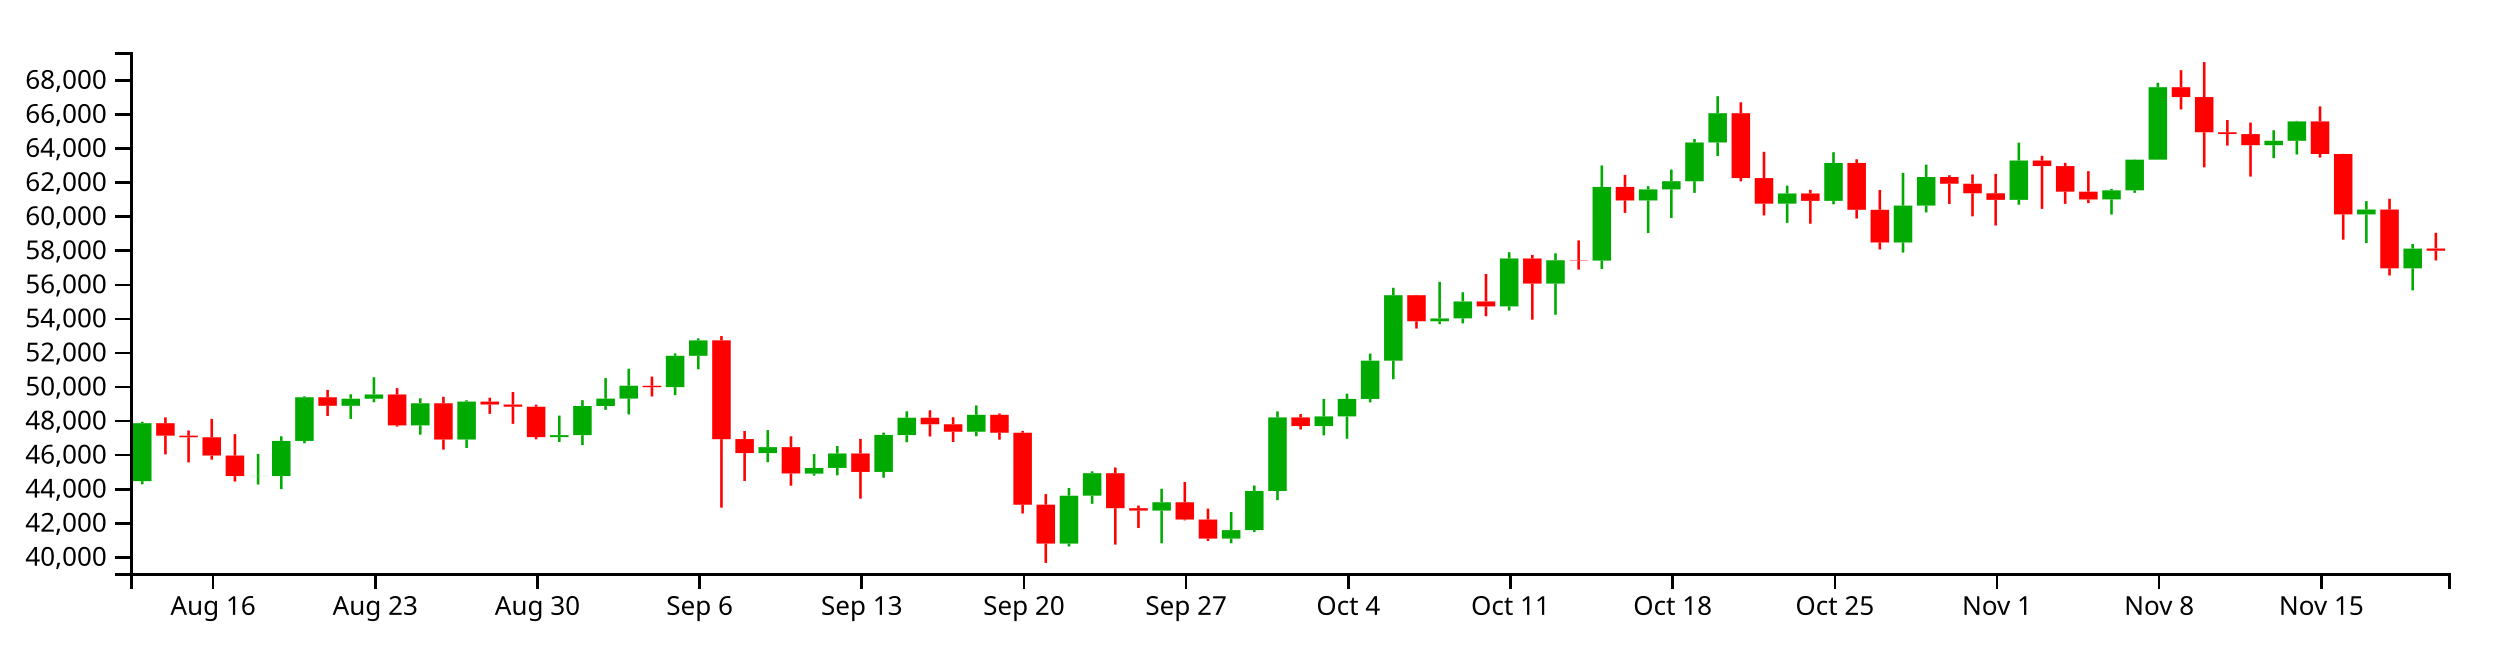
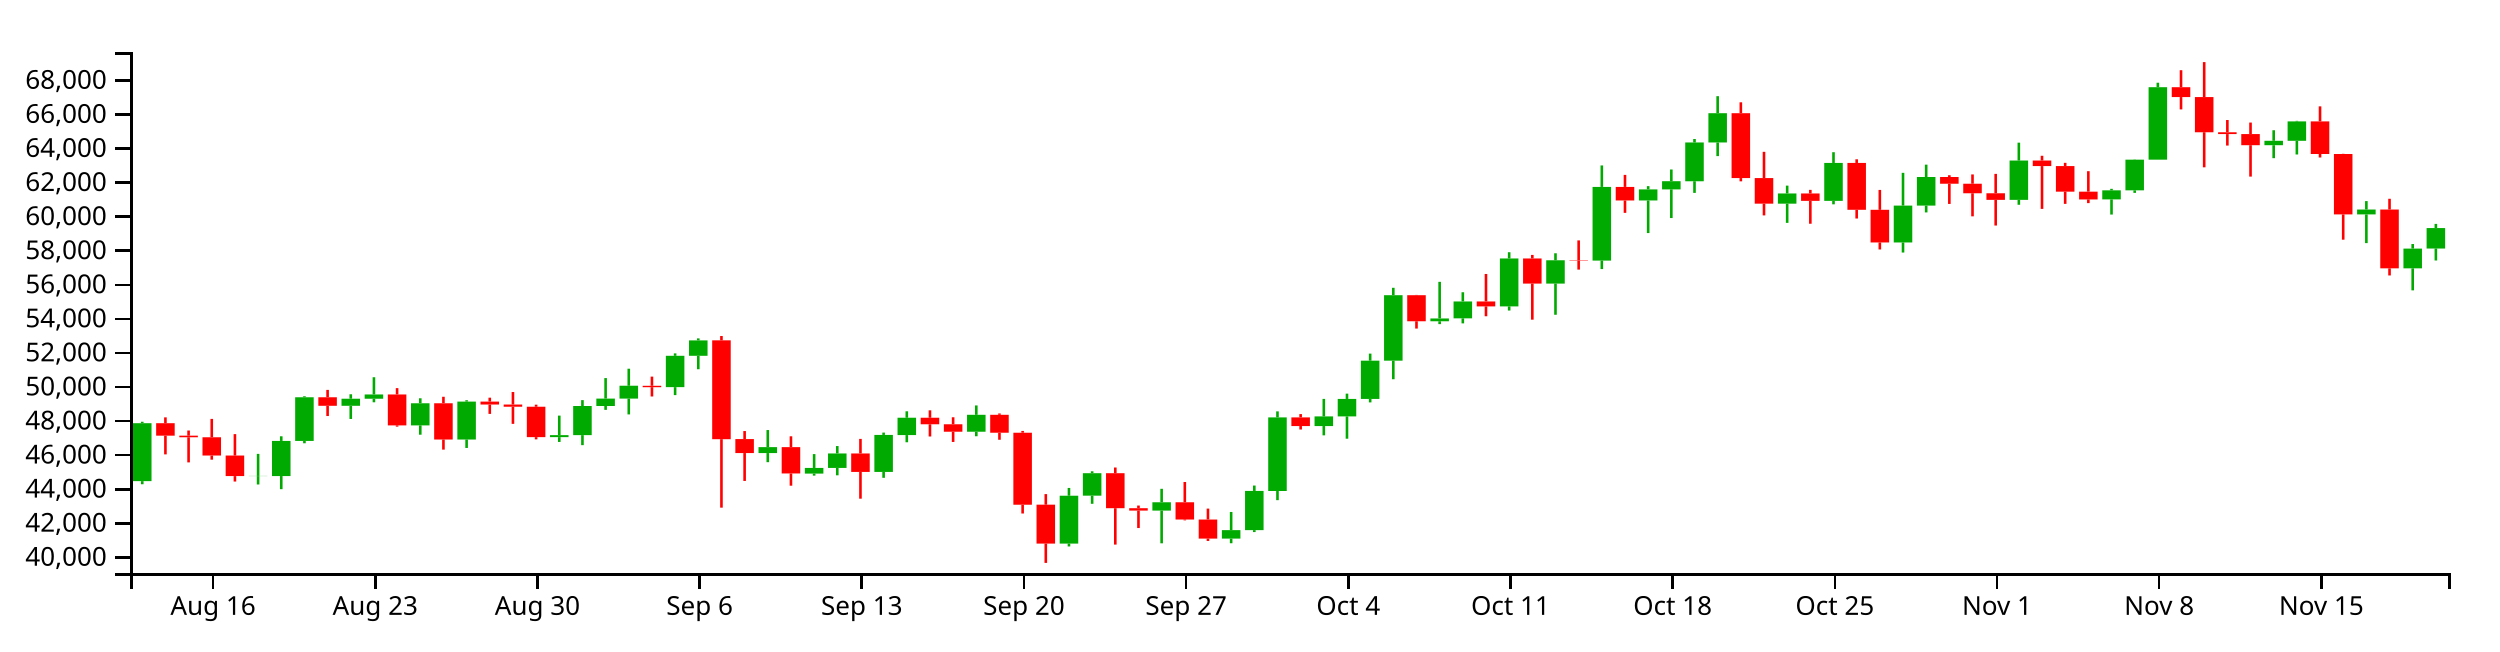
<svg xmlns="http://www.w3.org/2000/svg" version="1.1" width="960" height="250">
  <g transform="translate(50,20)">
    <style>.axis path,.axis line{fill:none;stroke:#000;shape-rendering:crispEdges;}path.candle{stroke:#000000;}path.candle.body{stroke-width:0;}path.candle.up{fill:#00AA00;stroke:#00AA00;}path.candle.down{fill:#FF0000;stroke:#FF0000;}</style>
    <g class="candlestick">
      <g class="data">
-         <path class="candle body up" d="M 1.068 164.756 l 7.117 0 L 8.185 142.517 l -7.117 0 L 1.068 164.756 M 45.55 162.821 l 7.117 0 L 52.667 162.76 l -7.117 0 L 45.55 162.821 M 54.446 162.798 l 7.117 0 L 61.563 149.316 l -7.117 0 L 54.446 162.798 M 63.343 149.316 l 7.117 0 L 70.46 132.558 l -7.117 0 L 63.343 149.316 M 81.136 135.833 l 7.117 0 L 88.253 133.103 l -7.117 0 L 81.136 135.833 M 90.032 133.103 l 7.117 0 L 97.149 131.47 l -7.117 0 L 90.032 133.103 M 107.825 143.341 l 7.117 0 L 114.942 134.842 l -7.117 0 L 107.825 143.341 M 125.618 148.771 l 7.117 0 L 132.735 134.21 l -7.117 0 L 125.618 148.771 M 161.204 147.862 l 7.117 0 L 168.321 147.09 l -7.117 0 L 161.204 147.862 M 170.1 147.09 l 7.117 0 L 177.217 135.907 l -7.117 0 L 170.1 147.09 M 178.996 135.907 l 7.117 0 L 186.114 133.054 l -7.117 0 L 178.996 135.907 M 187.893 133.054 l 7.117 0 L 195.01 128.132 l -7.117 0 L 187.893 133.054 M 205.686 128.666 l 7.117 0 L 212.803 116.635 l -7.117 0 L 205.686 128.666 M 214.582 116.635 l 7.117 0 L 221.699 110.702 l -7.117 0 L 214.582 116.635 M 241.271 153.975 l 7.117 0 L 248.389 151.706 l -7.117 0 L 241.271 153.975 M 259.064 161.864 l 7.117 0 L 266.182 159.696 l -7.117 0 L 259.064 161.864 M 267.961 159.696 l 7.117 0 L 275.078 154.126 l -7.117 0 L 267.961 159.696 M 285.754 161.22 l 7.117 0 L 292.871 147.02 l -7.117 0 L 285.754 161.22 M 294.65 147.074 l 7.117 0 L 301.767 140.415 l -7.117 0 L 294.65 147.074 M 321.339 145.788 l 7.117 0 L 328.457 139.294 l -7.117 0 L 321.339 145.788 M 356.925 188.736 l 7.117 0 L 364.042 170.358 l -7.117 0 L 356.925 188.736 M 365.822 170.34 l 7.117 0 L 372.939 161.713 l -7.117 0 L 365.822 170.34 M 392.511 176.069 l 7.117 0 L 399.628 172.862 l -7.117 0 L 392.511 176.069 M 419.2 186.833 l 7.117 0 L 426.317 183.567 l -7.117 0 L 419.2 186.833 M 428.097 183.567 l 7.117 0 L 435.214 168.524 l -7.117 0 L 428.097 183.567 M 436.993 168.55 l 7.117 0 L 444.11 140.283 l -7.117 0 L 436.993 168.55 M 454.786 143.597 l 7.117 0 L 461.903 139.901 l -7.117 0 L 454.786 143.597 M 463.683 139.901 l 7.117 0 L 470.8 133.196 l -7.117 0 L 463.683 139.901 M 472.579 133.196 l 7.117 0 L 479.696 118.498 l -7.117 0 L 472.579 133.196 M 481.475 118.498 l 7.117 0 L 488.593 93.361 l -7.117 0 L 481.475 118.498 M 499.268 103.367 l 7.117 0 L 506.385 102.28 l -7.117 0 L 499.268 103.367 M 508.165 102.252 l 7.117 0 L 515.282 95.75 l -7.117 0 L 508.165 102.252 M 525.958 97.652 l 7.117 0 L 533.075 79.256 l -7.117 0 L 525.958 97.652 M 543.75 88.9 l 7.117 0 L 550.868 79.939 l -7.117 0 L 543.75 88.9 M 561.543 80.063 l 7.117 0 L 568.661 51.776 l -7.117 0 L 561.543 80.063 M 579.336 56.989 l 7.117 0 L 586.453 52.719 l -7.117 0 L 579.336 56.989 M 588.233 52.719 l 7.117 0 L 595.35 49.569 l -7.117 0 L 588.233 52.719 M 597.129 49.597 l 7.117 0 L 604.246 34.716 l -7.117 0 L 597.129 49.597 M 606.026 34.716 l 7.117 0 L 613.143 23.46 l -7.117 0 L 606.026 34.716 M 632.715 58.214 l 7.117 0 L 639.832 54.299 l -7.117 0 L 632.715 58.214 M 650.508 57.141 l 7.117 0 L 657.625 42.577 l -7.117 0 L 650.508 57.141 M 677.197 73.094 l 7.117 0 L 684.314 58.949 l -7.117 0 L 677.197 73.094 M 686.094 58.949 l 7.117 0 L 693.211 47.974 l -7.117 0 L 686.094 58.949 M 721.679 56.756 l 7.117 0 L 728.796 41.654 l -7.117 0 L 721.679 56.756 M 757.265 56.566 l 7.117 0 L 764.382 53.096 l -7.117 0 L 757.265 56.566 M 766.162 53.096 l 7.117 0 L 773.279 41.303 l -7.117 0 L 766.162 53.096 M 775.058 41.303 l 7.117 0 L 782.175 13.489 l -7.117 0 L 775.058 41.303 M 819.54 35.752 l 7.117 0 L 826.657 34.066 l -7.117 0 L 819.54 35.752 M 828.437 34.066 l 7.117 0 L 835.554 26.615 l -7.117 0 L 828.437 34.066 M 855.126 62.331 l 7.117 0 L 862.243 60.46 l -7.117 0 L 855.126 62.331 M 872.919 83.048 l 7.117 0 L 880.036 75.456 l -7.117 0 L 872.919 83.048" />
-         <path class="candle body down" d="M 9.964 142.517 l 7.117 0 L 17.081 147.302 l -7.117 0 L 9.964 142.517 M 18.86 147.302 l 7.117 0 L 25.978 147.921 l -7.117 0 L 18.86 147.302 M 27.757 147.921 l 7.117 0 L 34.874 154.937 l -7.117 0 L 27.757 147.921 M 36.653 154.937 l 7.117 0 L 43.77 162.821 l -7.117 0 L 36.653 154.937 M 72.239 132.558 l 7.117 0 L 79.356 135.833 l -7.117 0 L 72.239 132.558 M 98.928 131.47 l 7.117 0 L 106.046 143.341 l -7.117 0 L 98.928 131.47 M 116.721 134.842 l 7.117 0 L 123.838 148.771 l -7.117 0 L 116.721 134.842 M 134.514 134.21 l 7.117 0 L 141.631 135.352 l -7.117 0 L 134.514 134.21 M 143.411 135.352 l 7.117 0 L 150.528 136.186 l -7.117 0 L 143.411 135.352 M 152.307 136.186 l 7.117 0 L 159.424 147.862 l -7.117 0 L 152.307 136.186 M 196.789 128.14 l 7.117 0 L 203.906 128.678 l -7.117 0 L 196.789 128.14 M 223.479 110.687 l 7.117 0 L 230.596 148.641 l -7.117 0 L 223.479 110.687 M 232.375 148.61 l 7.117 0 L 239.492 153.975 l -7.117 0 L 232.375 148.61 M 250.168 151.706 l 7.117 0 L 257.285 161.807 l -7.117 0 L 250.168 151.706 M 276.857 154.126 l 7.117 0 L 283.974 161.22 l -7.117 0 L 276.857 154.126 M 303.547 140.415 l 7.117 0 L 310.664 142.924 l -7.117 0 L 303.547 140.415 M 312.443 142.924 l 7.117 0 L 319.56 145.788 l -7.117 0 L 312.443 142.924 M 330.236 139.294 l 7.117 0 L 337.353 146.169 l -7.117 0 L 330.236 139.294 M 339.132 146.169 l 7.117 0 L 346.25 173.812 l -7.117 0 L 339.132 146.169 M 348.029 173.805 l 7.117 0 L 355.146 188.734 l -7.117 0 L 348.029 173.805 M 374.718 161.713 l 7.117 0 L 381.835 175.153 l -7.117 0 L 374.718 161.713 M 383.615 175.153 l 7.117 0 L 390.732 176.069 l -7.117 0 L 383.615 175.153 M 401.407 172.862 l 7.117 0 L 408.525 179.491 l -7.117 0 L 401.407 172.862 M 410.304 179.491 l 7.117 0 L 417.421 186.823 l -7.117 0 L 410.304 179.491 M 445.89 140.283 l 7.117 0 L 453.007 143.597 l -7.117 0 L 445.89 140.283 M 490.372 93.361 l 7.117 0 L 497.489 103.367 l -7.117 0 L 490.372 93.361 M 517.061 95.75 l 7.117 0 L 524.178 97.652 l -7.117 0 L 517.061 95.75 M 534.854 79.256 l 7.117 0 L 541.971 88.9 l -7.117 0 L 534.854 79.256 M 552.647 79.913 l 7.117 0 L 559.764 80.063 l -7.117 0 L 552.647 79.913 M 570.44 51.776 l 7.117 0 L 577.557 56.989 l -7.117 0 L 570.44 51.776 M 614.922 23.46 l 7.117 0 L 622.039 48.37 l -7.117 0 L 614.922 23.46 M 623.818 48.37 l 7.117 0 L 630.936 58.214 l -7.117 0 L 623.818 48.37 M 641.611 54.299 l 7.117 0 L 648.729 57.141 l -7.117 0 L 641.611 54.299 M 659.404 42.577 l 7.117 0 L 666.521 60.565 l -7.117 0 L 659.404 42.577 M 668.301 60.565 l 7.117 0 L 675.418 73.094 l -7.117 0 L 668.301 60.565 M 694.99 47.974 l 7.117 0 L 702.107 50.555 l -7.117 0 L 694.99 47.974 M 703.886 50.555 l 7.117 0 L 711.004 54.214 l -7.117 0 L 703.886 50.555 M 712.783 54.214 l 7.117 0 L 719.9 56.756 l -7.117 0 L 712.783 54.214 M 730.576 41.65 l 7.117 0 L 737.693 43.77 l -7.117 0 L 730.576 41.65 M 739.472 43.77 l 7.117 0 L 746.589 53.591 l -7.117 0 L 739.472 43.77 M 748.369 53.591 l 7.117 0 L 755.486 56.586 l -7.117 0 L 748.369 53.591 M 783.954 13.489 l 7.117 0 L 791.072 17.271 l -7.117 0 L 783.954 13.489 M 792.851 17.271 l 7.117 0 L 799.968 30.78 l -7.117 0 L 792.851 17.271 M 801.747 30.78 l 7.117 0 L 808.864 31.487 l -7.117 0 L 801.747 30.78 M 810.644 31.487 l 7.117 0 L 817.761 35.752 l -7.117 0 L 810.644 31.487 M 837.333 26.615 l 7.117 0 L 844.45 39.124 l -7.117 0 L 837.333 26.615 M 846.23 39.124 l 7.117 0 L 853.347 62.331 l -7.117 0 L 846.23 39.124 M 864.022 60.46 l 7.117 0 L 871.14 83.048 l -7.117 0 L 864.022 60.46 M 881.815 75.425 l 7.117 0 L 888.932 76.274 l -7.117 0 L 881.815 75.425" />
+         <path class="candle body up" d="M 1.068 164.756 l 7.117 0 L 8.185 142.517 l -7.117 0 L 1.068 164.756 M 45.55 162.821 l 7.117 0 L 52.667 162.76 l -7.117 0 L 45.55 162.821 M 54.446 162.798 l 7.117 0 L 61.563 149.316 l -7.117 0 L 54.446 162.798 M 63.343 149.316 l 7.117 0 L 70.46 132.558 l -7.117 0 L 63.343 149.316 M 81.136 135.833 l 7.117 0 L 88.253 133.103 l -7.117 0 L 81.136 135.833 M 90.032 133.103 l 7.117 0 L 97.149 131.47 l -7.117 0 L 90.032 133.103 M 107.825 143.341 l 7.117 0 L 114.942 134.842 l -7.117 0 L 107.825 143.341 M 125.618 148.771 l 7.117 0 L 132.735 134.21 l -7.117 0 L 125.618 148.771 M 161.204 147.862 l 7.117 0 L 168.321 147.09 l -7.117 0 L 161.204 147.862 M 170.1 147.09 l 7.117 0 L 177.217 135.907 l -7.117 0 L 170.1 147.09 M 178.996 135.907 l 7.117 0 L 186.114 133.054 l -7.117 0 L 178.996 135.907 M 187.893 133.054 l 7.117 0 L 195.01 128.132 l -7.117 0 L 187.893 133.054 M 205.686 128.666 l 7.117 0 L 212.803 116.635 l -7.117 0 L 205.686 128.666 M 214.582 116.635 l 7.117 0 L 221.699 110.702 l -7.117 0 L 214.582 116.635 M 241.271 153.975 l 7.117 0 L 248.389 151.706 l -7.117 0 L 241.271 153.975 M 259.064 161.864 l 7.117 0 L 266.182 159.696 l -7.117 0 L 259.064 161.864 M 267.961 159.696 l 7.117 0 L 275.078 154.126 l -7.117 0 L 267.961 159.696 M 285.754 161.22 l 7.117 0 L 292.871 147.02 l -7.117 0 L 285.754 161.22 M 294.65 147.074 l 7.117 0 L 301.767 140.415 l -7.117 0 L 294.65 147.074 M 321.339 145.788 l 7.117 0 L 328.457 139.294 l -7.117 0 L 321.339 145.788 M 356.925 188.736 l 7.117 0 L 364.042 170.358 l -7.117 0 L 356.925 188.736 M 365.822 170.34 l 7.117 0 L 372.939 161.713 l -7.117 0 L 365.822 170.34 M 392.511 176.069 l 7.117 0 L 399.628 172.862 l -7.117 0 L 392.511 176.069 M 419.2 186.833 l 7.117 0 L 426.317 183.567 l -7.117 0 L 419.2 186.833 M 428.097 183.567 l 7.117 0 L 435.214 168.524 l -7.117 0 L 428.097 183.567 M 436.993 168.55 l 7.117 0 L 444.11 140.283 l -7.117 0 L 436.993 168.55 M 454.786 143.597 l 7.117 0 L 461.903 139.901 l -7.117 0 L 454.786 143.597 M 463.683 139.901 l 7.117 0 L 470.8 133.196 l -7.117 0 L 463.683 139.901 M 472.579 133.196 l 7.117 0 L 479.696 118.498 l -7.117 0 L 472.579 133.196 M 481.475 118.498 l 7.117 0 L 488.593 93.361 l -7.117 0 L 481.475 118.498 M 499.268 103.367 l 7.117 0 L 506.385 102.28 l -7.117 0 L 499.268 103.367 M 508.165 102.252 l 7.117 0 L 515.282 95.75 l -7.117 0 L 508.165 102.252 M 525.958 97.652 l 7.117 0 L 533.075 79.256 l -7.117 0 L 525.958 97.652 M 543.75 88.9 l 7.117 0 L 550.868 79.939 l -7.117 0 L 543.75 88.9 M 561.543 80.063 l 7.117 0 L 568.661 51.776 l -7.117 0 L 561.543 80.063 M 579.336 56.989 l 7.117 0 L 586.453 52.719 l -7.117 0 L 579.336 56.989 M 588.233 52.719 l 7.117 0 L 595.35 49.569 l -7.117 0 L 588.233 52.719 M 597.129 49.597 l 7.117 0 L 604.246 34.716 l -7.117 0 L 597.129 49.597 M 606.026 34.716 l 7.117 0 L 613.143 23.46 l -7.117 0 L 606.026 34.716 M 632.715 58.214 l 7.117 0 L 639.832 54.299 l -7.117 0 L 632.715 58.214 M 650.508 57.141 l 7.117 0 L 657.625 42.577 l -7.117 0 L 650.508 57.141 M 677.197 73.094 l 7.117 0 L 684.314 58.949 l -7.117 0 L 677.197 73.094 M 686.094 58.949 l 7.117 0 L 693.211 47.974 l -7.117 0 L 686.094 58.949 M 721.679 56.756 l 7.117 0 L 728.796 41.654 l -7.117 0 L 721.679 56.756 M 757.265 56.566 l 7.117 0 L 764.382 53.096 l -7.117 0 L 757.265 56.566 M 766.162 53.096 l 7.117 0 L 773.279 41.303 l -7.117 0 L 766.162 53.096 M 775.058 41.303 l 7.117 0 L 782.175 13.489 l -7.117 0 L 775.058 41.303 M 819.54 35.752 l 7.117 0 L 826.657 34.066 l -7.117 0 L 819.54 35.752 M 828.437 34.066 l 7.117 0 L 835.554 26.615 l -7.117 0 L 828.437 34.066 M 855.126 62.331 l 7.117 0 L 862.243 60.46 l -7.117 0 L 855.126 62.331 M 872.919 83.048 l 7.117 0 L 880.036 75.456 l -7.117 0 L 872.919 83.048 M 881.815 75.425 l 7.117 0 L 888.932 67.589 l -7.117 0 L 881.815 75.425" />
+         <path class="candle body down" d="M 9.964 142.517 l 7.117 0 L 17.081 147.302 l -7.117 0 L 9.964 142.517 M 18.86 147.302 l 7.117 0 L 25.978 147.921 l -7.117 0 L 18.86 147.302 M 27.757 147.921 l 7.117 0 L 34.874 154.937 l -7.117 0 L 27.757 147.921 M 36.653 154.937 l 7.117 0 L 43.77 162.821 l -7.117 0 L 36.653 154.937 M 72.239 132.558 l 7.117 0 L 79.356 135.833 l -7.117 0 L 72.239 132.558 M 98.928 131.47 l 7.117 0 L 106.046 143.341 l -7.117 0 L 98.928 131.47 M 116.721 134.842 l 7.117 0 L 123.838 148.771 l -7.117 0 L 116.721 134.842 M 134.514 134.21 l 7.117 0 L 141.631 135.352 l -7.117 0 L 134.514 134.21 M 143.411 135.352 l 7.117 0 L 150.528 136.186 l -7.117 0 L 143.411 135.352 M 152.307 136.186 l 7.117 0 L 159.424 147.862 l -7.117 0 L 152.307 136.186 M 196.789 128.14 l 7.117 0 L 203.906 128.678 l -7.117 0 L 196.789 128.14 M 223.479 110.687 l 7.117 0 L 230.596 148.641 l -7.117 0 L 223.479 110.687 M 232.375 148.61 l 7.117 0 L 239.492 153.975 l -7.117 0 L 232.375 148.61 M 250.168 151.706 l 7.117 0 L 257.285 161.807 l -7.117 0 L 250.168 151.706 M 276.857 154.126 l 7.117 0 L 283.974 161.22 l -7.117 0 L 276.857 154.126 M 303.547 140.415 l 7.117 0 L 310.664 142.924 l -7.117 0 L 303.547 140.415 M 312.443 142.924 l 7.117 0 L 319.56 145.788 l -7.117 0 L 312.443 142.924 M 330.236 139.294 l 7.117 0 L 337.353 146.169 l -7.117 0 L 330.236 139.294 M 339.132 146.169 l 7.117 0 L 346.25 173.812 l -7.117 0 L 339.132 146.169 M 348.029 173.805 l 7.117 0 L 355.146 188.734 l -7.117 0 L 348.029 173.805 M 374.718 161.713 l 7.117 0 L 381.835 175.153 l -7.117 0 L 374.718 161.713 M 383.615 175.153 l 7.117 0 L 390.732 176.069 l -7.117 0 L 383.615 175.153 M 401.407 172.862 l 7.117 0 L 408.525 179.491 l -7.117 0 L 401.407 172.862 M 410.304 179.491 l 7.117 0 L 417.421 186.823 l -7.117 0 L 410.304 179.491 M 445.89 140.283 l 7.117 0 L 453.007 143.597 l -7.117 0 L 445.89 140.283 M 490.372 93.361 l 7.117 0 L 497.489 103.367 l -7.117 0 L 490.372 93.361 M 517.061 95.75 l 7.117 0 L 524.178 97.652 l -7.117 0 L 517.061 95.75 M 534.854 79.256 l 7.117 0 L 541.971 88.9 l -7.117 0 L 534.854 79.256 M 552.647 79.913 l 7.117 0 L 559.764 80.063 l -7.117 0 L 552.647 79.913 M 570.44 51.776 l 7.117 0 L 577.557 56.989 l -7.117 0 L 570.44 51.776 M 614.922 23.46 l 7.117 0 L 622.039 48.37 l -7.117 0 L 614.922 23.46 M 623.818 48.37 l 7.117 0 L 630.936 58.214 l -7.117 0 L 623.818 48.37 M 641.611 54.299 l 7.117 0 L 648.729 57.141 l -7.117 0 L 641.611 54.299 M 659.404 42.577 l 7.117 0 L 666.521 60.565 l -7.117 0 L 659.404 42.577 M 668.301 60.565 l 7.117 0 L 675.418 73.094 l -7.117 0 L 668.301 60.565 M 694.99 47.974 l 7.117 0 L 702.107 50.555 l -7.117 0 L 694.99 47.974 M 703.886 50.555 l 7.117 0 L 711.004 54.214 l -7.117 0 L 703.886 50.555 M 712.783 54.214 l 7.117 0 L 719.9 56.756 l -7.117 0 L 712.783 54.214 M 730.576 41.65 l 7.117 0 L 737.693 43.77 l -7.117 0 L 730.576 41.65 M 739.472 43.77 l 7.117 0 L 746.589 53.591 l -7.117 0 L 739.472 43.77 M 748.369 53.591 l 7.117 0 L 755.486 56.586 l -7.117 0 L 748.369 53.591 M 783.954 13.489 l 7.117 0 L 791.072 17.271 l -7.117 0 L 783.954 13.489 M 792.851 17.271 l 7.117 0 L 799.968 30.78 l -7.117 0 L 792.851 17.271 M 801.747 30.78 l 7.117 0 L 808.864 31.487 l -7.117 0 L 801.747 30.78 M 810.644 31.487 l 7.117 0 L 817.761 35.752 l -7.117 0 L 810.644 31.487 M 837.333 26.615 l 7.117 0 L 844.45 39.124 l -7.117 0 L 837.333 26.615 M 846.23 39.124 l 7.117 0 L 853.347 62.331 l -7.117 0 L 846.23 39.124 M 864.022 60.46 l 7.117 0 L 871.14 83.048 l -7.117 0 L 864.022 60.46" />
        <path class="candle body equal" />
-         <path class="candle wick up" d="M 4.626 141.954 L 4.626 142.517 M 4.626 164.756 L 4.626 165.951 M 49.108 154.291 L 49.108 162.76 M 49.108 162.821 L 49.108 166.043 M 58.005 147.534 L 58.005 149.316 M 58.005 162.798 L 58.005 167.846 M 66.901 132.163 L 66.901 132.558 M 66.901 149.316 L 66.901 150.216 M 84.694 131.397 L 84.694 133.103 M 84.694 135.833 L 84.694 140.882 M 93.591 124.856 L 93.591 131.47 M 93.591 133.103 L 93.591 134.478 M 111.383 132.939 L 111.383 134.842 M 111.383 143.341 L 111.383 146.924 M 129.176 133.687 L 129.176 134.21 M 129.176 148.771 L 129.176 152.015 M 164.762 139.599 L 164.762 147.09 M 164.762 147.862 L 164.762 149.712 M 173.659 133.647 L 173.659 135.907 M 173.659 147.09 L 173.659 150.942 M 182.555 125.182 L 182.555 133.054 M 182.555 135.907 L 182.555 137.388 M 191.451 121.586 L 191.451 128.132 M 191.451 133.054 L 191.451 139.136 M 209.244 115.699 L 209.244 116.635 M 209.244 128.666 L 209.244 131.724 M 218.141 109.942 L 218.141 110.702 M 218.141 116.635 L 218.141 121.786 M 244.83 145.134 L 244.83 151.706 M 244.83 153.975 L 244.83 157.476 M 262.623 154.37 L 262.623 159.696 M 262.623 161.864 L 262.623 162.649 M 271.519 151.282 L 271.519 154.126 M 271.519 159.696 L 271.519 162.519 M 289.312 146.115 L 289.312 147.02 M 289.312 161.22 L 289.312 163.485 M 298.209 137.938 L 298.209 140.415 M 298.209 147.074 L 298.209 149.828 M 324.898 135.693 L 324.898 139.294 M 324.898 145.788 L 324.898 147.517 M 360.484 167.37 L 360.484 170.358 M 360.484 188.736 L 360.484 189.839 M 369.38 160.976 L 369.38 161.713 M 369.38 170.34 L 369.38 173.462 M 396.07 167.7 L 396.07 172.862 M 396.07 176.069 L 396.07 188.632 M 422.759 176.596 L 422.759 183.567 M 422.759 186.833 L 422.759 188.606 M 431.655 166.448 L 431.655 168.524 M 431.655 183.567 L 431.655 184.313 M 440.552 137.971 L 440.552 140.283 M 440.552 168.55 L 440.552 172.063 M 458.345 133.176 L 458.345 139.901 M 458.345 143.597 L 458.345 147.174 M 467.241 131.161 L 467.241 133.196 M 467.241 139.901 L 467.241 148.463 M 476.138 115.788 L 476.138 118.498 M 476.138 133.196 L 476.138 134.521 M 485.034 90.515 L 485.034 93.361 M 485.034 118.498 L 485.034 125.625 M 502.827 88.226 L 502.827 102.28 M 502.827 103.367 L 502.827 104.464 M 511.723 92.223 L 511.723 95.75 M 511.723 102.252 L 511.723 104.175 M 529.516 76.851 L 529.516 79.256 M 529.516 97.652 L 529.516 99.247 M 547.309 77.257 L 547.309 79.939 M 547.309 88.9 L 547.309 100.869 M 565.102 43.531 L 565.102 51.776 M 565.102 80.063 L 565.102 83.32 M 582.895 51.476 L 582.895 52.719 M 582.895 56.989 L 582.895 69.499 M 591.791 45.083 L 591.791 49.569 M 591.791 52.719 L 591.791 63.733 M 600.688 33.373 L 600.688 34.716 M 600.688 49.597 L 600.688 54.067 M 609.584 16.928 L 609.584 23.46 M 609.584 34.716 L 609.584 39.944 M 636.273 51.284 L 636.273 54.299 M 636.273 58.214 L 636.273 65.58 M 654.066 38.444 L 654.066 42.577 M 654.066 57.141 L 654.066 58.464 M 680.756 46.37 L 680.756 58.949 M 680.756 73.094 L 680.756 76.975 M 689.652 43.223 L 689.652 47.974 M 689.652 58.949 L 689.652 61.572 M 725.238 34.785 L 725.238 41.654 M 725.238 56.756 L 725.238 58.63 M 760.824 52.509 L 760.824 53.096 M 760.824 56.566 L 760.824 62.389 M 769.72 41.22 L 769.72 41.303 M 769.72 53.096 L 769.72 54.063 M 778.617 11.767 L 778.617 13.489 M 778.617 41.303 L 778.617 41.303 M 823.099 30.01 L 823.099 34.066 M 823.099 35.752 L 823.099 40.736 M 831.995 26.41 L 831.995 26.615 M 831.995 34.066 L 831.995 39.323 M 858.685 57.22 L 858.685 60.46 M 858.685 62.331 L 858.685 73.358 M 876.477 73.705 L 876.477 75.456 M 876.477 83.048 L 876.477 91.497" style="stroke-width: 1px;" />
-         <path class="candle wick down" d="M 13.523 140.267 L 13.523 142.517 M 13.523 147.302 L 13.523 154.48 M 22.419 145.315 L 22.419 147.302 M 22.419 147.921 L 22.419 157.561 M 31.315 140.857 L 31.315 147.921 M 31.315 154.937 L 31.315 156.515 M 40.212 146.703 L 40.212 154.937 M 40.212 162.821 L 40.212 164.914 M 75.798 129.716 L 75.798 132.558 M 75.798 135.833 L 75.798 139.757 M 102.487 129.042 L 102.487 131.47 M 102.487 143.341 L 102.487 143.825 M 120.28 132.36 L 120.28 134.842 M 120.28 148.771 L 120.28 152.656 M 138.073 132.712 L 138.073 134.21 M 138.073 135.352 L 138.073 138.94 M 146.969 130.532 L 146.969 135.352 M 146.969 136.186 L 146.969 142.762 M 155.866 135.396 L 155.866 136.186 M 155.866 147.862 L 155.866 148.711 M 200.348 124.623 L 200.348 128.14 M 200.348 128.678 L 200.348 132.248 M 227.037 109.027 L 227.037 110.687 M 227.037 148.641 L 227.037 174.941 M 235.934 145.519 L 235.934 148.61 M 235.934 153.975 L 235.934 164.678 M 253.727 147.534 L 253.727 151.706 M 253.727 161.807 L 253.727 166.508 M 280.416 148.535 L 280.416 154.126 M 280.416 161.22 L 280.416 171.494 M 307.105 137.565 L 307.105 140.415 M 307.105 142.924 L 307.105 147.612 M 316.002 140.228 L 316.002 142.924 M 316.002 145.788 L 316.002 149.715 M 333.794 138.77 L 333.794 139.294 M 333.794 146.169 L 333.794 148.867 M 342.691 145.478 L 342.691 146.169 M 342.691 173.812 L 342.691 177.185 M 351.587 169.734 L 351.587 173.805 M 351.587 188.734 L 351.587 196.154 M 378.277 159.524 L 378.277 161.713 M 378.277 175.153 L 378.277 189.122 M 387.173 174.131 L 387.173 175.153 M 387.173 176.069 L 387.173 182.769 M 404.966 165.084 L 404.966 172.862 M 404.966 179.491 L 404.966 179.814 M 413.862 175.305 L 413.862 179.491 M 413.862 186.823 L 413.862 187.729 M 449.448 139.007 L 449.448 140.283 M 449.448 143.597 L 449.448 144.936 M 493.93 93.248 L 493.93 93.361 M 493.93 103.367 L 493.93 106.168 M 520.62 85.209 L 520.62 95.75 M 520.62 97.652 L 520.62 101.439 M 538.413 77.891 L 538.413 79.256 M 538.413 88.9 L 538.413 102.754 M 556.206 72.315 L 556.206 79.913 M 556.206 80.063 L 556.206 83.529 M 573.998 47.158 L 573.998 51.776 M 573.998 56.989 L 573.998 61.735 M 618.481 19.285 L 618.481 23.46 M 618.481 48.37 L 618.481 49.634 M 627.377 38.302 L 627.377 48.37 M 627.377 58.214 L 627.377 62.716 M 645.17 52.904 L 645.17 54.299 M 645.17 57.141 L 645.17 65.917 M 662.963 41.173 L 662.963 42.577 M 662.963 60.565 L 662.963 63.909 M 671.859 52.93 L 671.859 60.565 M 671.859 73.094 L 671.859 75.798 M 698.549 47.284 L 698.549 47.974 M 698.549 50.555 L 698.549 58.314 M 707.445 46.983 L 707.445 50.555 M 707.445 54.214 L 707.445 63.073 M 716.341 46.77 L 716.341 54.214 M 716.341 56.756 L 716.341 66.608 M 734.134 39.822 L 734.134 41.65 M 734.134 43.77 L 734.134 60.212 M 743.031 42.528 L 743.031 43.77 M 743.031 53.591 L 743.031 58.287 M 751.927 45.737 L 751.927 53.591 M 751.927 56.586 L 751.927 58 M 787.513 6.958 L 787.513 13.489 M 787.513 17.271 L 787.513 22.015 M 796.409 3.846 L 796.409 17.271 M 796.409 30.78 L 796.409 44.251 M 805.306 26.085 L 805.306 30.78 M 805.306 31.487 L 805.306 35.897 M 814.202 27.062 L 814.202 31.487 M 814.202 35.752 L 814.202 47.815 M 840.892 20.841 L 840.892 26.615 M 840.892 39.124 L 840.892 40.476 M 849.788 39.055 L 849.788 39.124 M 849.788 62.331 L 849.788 72.043 M 867.581 56.332 L 867.581 60.46 M 867.581 83.048 L 867.581 85.778 M 885.374 69.388 L 885.374 75.425 M 885.374 76.274 L 885.374 80.03" style="stroke-width: 1px;" />
+         <path class="candle wick up" d="M 4.626 141.954 L 4.626 142.517 M 4.626 164.756 L 4.626 165.951 M 49.108 154.291 L 49.108 162.76 M 49.108 162.821 L 49.108 166.043 M 58.005 147.534 L 58.005 149.316 M 58.005 162.798 L 58.005 167.846 M 66.901 132.163 L 66.901 132.558 M 66.901 149.316 L 66.901 150.216 M 84.694 131.397 L 84.694 133.103 M 84.694 135.833 L 84.694 140.882 M 93.591 124.856 L 93.591 131.47 M 93.591 133.103 L 93.591 134.478 M 111.383 132.939 L 111.383 134.842 M 111.383 143.341 L 111.383 146.924 M 129.176 133.687 L 129.176 134.21 M 129.176 148.771 L 129.176 152.015 M 164.762 139.599 L 164.762 147.09 M 164.762 147.862 L 164.762 149.712 M 173.659 133.647 L 173.659 135.907 M 173.659 147.09 L 173.659 150.942 M 182.555 125.182 L 182.555 133.054 M 182.555 135.907 L 182.555 137.388 M 191.451 121.586 L 191.451 128.132 M 191.451 133.054 L 191.451 139.136 M 209.244 115.699 L 209.244 116.635 M 209.244 128.666 L 209.244 131.724 M 218.141 109.942 L 218.141 110.702 M 218.141 116.635 L 218.141 121.786 M 244.83 145.134 L 244.83 151.706 M 244.83 153.975 L 244.83 157.476 M 262.623 154.37 L 262.623 159.696 M 262.623 161.864 L 262.623 162.649 M 271.519 151.282 L 271.519 154.126 M 271.519 159.696 L 271.519 162.519 M 289.312 146.115 L 289.312 147.02 M 289.312 161.22 L 289.312 163.485 M 298.209 137.938 L 298.209 140.415 M 298.209 147.074 L 298.209 149.828 M 324.898 135.693 L 324.898 139.294 M 324.898 145.788 L 324.898 147.517 M 360.484 167.37 L 360.484 170.358 M 360.484 188.736 L 360.484 189.839 M 369.38 160.976 L 369.38 161.713 M 369.38 170.34 L 369.38 173.462 M 396.07 167.7 L 396.07 172.862 M 396.07 176.069 L 396.07 188.632 M 422.759 176.596 L 422.759 183.567 M 422.759 186.833 L 422.759 188.606 M 431.655 166.448 L 431.655 168.524 M 431.655 183.567 L 431.655 184.313 M 440.552 137.971 L 440.552 140.283 M 440.552 168.55 L 440.552 172.063 M 458.345 133.176 L 458.345 139.901 M 458.345 143.597 L 458.345 147.174 M 467.241 131.161 L 467.241 133.196 M 467.241 139.901 L 467.241 148.463 M 476.138 115.788 L 476.138 118.498 M 476.138 133.196 L 476.138 134.521 M 485.034 90.515 L 485.034 93.361 M 485.034 118.498 L 485.034 125.625 M 502.827 88.226 L 502.827 102.28 M 502.827 103.367 L 502.827 104.464 M 511.723 92.223 L 511.723 95.75 M 511.723 102.252 L 511.723 104.175 M 529.516 76.851 L 529.516 79.256 M 529.516 97.652 L 529.516 99.247 M 547.309 77.257 L 547.309 79.939 M 547.309 88.9 L 547.309 100.869 M 565.102 43.531 L 565.102 51.776 M 565.102 80.063 L 565.102 83.32 M 582.895 51.476 L 582.895 52.719 M 582.895 56.989 L 582.895 69.499 M 591.791 45.083 L 591.791 49.569 M 591.791 52.719 L 591.791 63.733 M 600.688 33.373 L 600.688 34.716 M 600.688 49.597 L 600.688 54.067 M 609.584 16.928 L 609.584 23.46 M 609.584 34.716 L 609.584 39.944 M 636.273 51.284 L 636.273 54.299 M 636.273 58.214 L 636.273 65.58 M 654.066 38.444 L 654.066 42.577 M 654.066 57.141 L 654.066 58.464 M 680.756 46.37 L 680.756 58.949 M 680.756 73.094 L 680.756 76.975 M 689.652 43.223 L 689.652 47.974 M 689.652 58.949 L 689.652 61.572 M 725.238 34.785 L 725.238 41.654 M 725.238 56.756 L 725.238 58.63 M 760.824 52.509 L 760.824 53.096 M 760.824 56.566 L 760.824 62.389 M 769.72 41.22 L 769.72 41.303 M 769.72 53.096 L 769.72 54.063 M 778.617 11.767 L 778.617 13.489 M 778.617 41.303 L 778.617 41.303 M 823.099 30.01 L 823.099 34.066 M 823.099 35.752 L 823.099 40.736 M 831.995 26.41 L 831.995 26.615 M 831.995 34.066 L 831.995 39.323 M 858.685 57.22 L 858.685 60.46 M 858.685 62.331 L 858.685 73.358 M 876.477 73.705 L 876.477 75.456 M 876.477 83.048 L 876.477 91.497 M 885.374 65.98 L 885.374 67.589 M 885.374 75.425 L 885.374 80.03" style="stroke-width: 1px;" />
+         <path class="candle wick down" d="M 13.523 140.267 L 13.523 142.517 M 13.523 147.302 L 13.523 154.48 M 22.419 145.315 L 22.419 147.302 M 22.419 147.921 L 22.419 157.561 M 31.315 140.857 L 31.315 147.921 M 31.315 154.937 L 31.315 156.515 M 40.212 146.703 L 40.212 154.937 M 40.212 162.821 L 40.212 164.914 M 75.798 129.716 L 75.798 132.558 M 75.798 135.833 L 75.798 139.757 M 102.487 129.042 L 102.487 131.47 M 102.487 143.341 L 102.487 143.825 M 120.28 132.36 L 120.28 134.842 M 120.28 148.771 L 120.28 152.656 M 138.073 132.712 L 138.073 134.21 M 138.073 135.352 L 138.073 138.94 M 146.969 130.532 L 146.969 135.352 M 146.969 136.186 L 146.969 142.762 M 155.866 135.396 L 155.866 136.186 M 155.866 147.862 L 155.866 148.711 M 200.348 124.623 L 200.348 128.14 M 200.348 128.678 L 200.348 132.248 M 227.037 109.027 L 227.037 110.687 M 227.037 148.641 L 227.037 174.941 M 235.934 145.519 L 235.934 148.61 M 235.934 153.975 L 235.934 164.678 M 253.727 147.534 L 253.727 151.706 M 253.727 161.807 L 253.727 166.508 M 280.416 148.535 L 280.416 154.126 M 280.416 161.22 L 280.416 171.494 M 307.105 137.565 L 307.105 140.415 M 307.105 142.924 L 307.105 147.612 M 316.002 140.228 L 316.002 142.924 M 316.002 145.788 L 316.002 149.715 M 333.794 138.77 L 333.794 139.294 M 333.794 146.169 L 333.794 148.867 M 342.691 145.478 L 342.691 146.169 M 342.691 173.812 L 342.691 177.185 M 351.587 169.734 L 351.587 173.805 M 351.587 188.734 L 351.587 196.154 M 378.277 159.524 L 378.277 161.713 M 378.277 175.153 L 378.277 189.122 M 387.173 174.131 L 387.173 175.153 M 387.173 176.069 L 387.173 182.769 M 404.966 165.084 L 404.966 172.862 M 404.966 179.491 L 404.966 179.814 M 413.862 175.305 L 413.862 179.491 M 413.862 186.823 L 413.862 187.729 M 449.448 139.007 L 449.448 140.283 M 449.448 143.597 L 449.448 144.936 M 493.93 93.248 L 493.93 93.361 M 493.93 103.367 L 493.93 106.168 M 520.62 85.209 L 520.62 95.75 M 520.62 97.652 L 520.62 101.439 M 538.413 77.891 L 538.413 79.256 M 538.413 88.9 L 538.413 102.754 M 556.206 72.315 L 556.206 79.913 M 556.206 80.063 L 556.206 83.529 M 573.998 47.158 L 573.998 51.776 M 573.998 56.989 L 573.998 61.735 M 618.481 19.285 L 618.481 23.46 M 618.481 48.37 L 618.481 49.634 M 627.377 38.302 L 627.377 48.37 M 627.377 58.214 L 627.377 62.716 M 645.17 52.904 L 645.17 54.299 M 645.17 57.141 L 645.17 65.917 M 662.963 41.173 L 662.963 42.577 M 662.963 60.565 L 662.963 63.909 M 671.859 52.93 L 671.859 60.565 M 671.859 73.094 L 671.859 75.798 M 698.549 47.284 L 698.549 47.974 M 698.549 50.555 L 698.549 58.314 M 707.445 46.983 L 707.445 50.555 M 707.445 54.214 L 707.445 63.073 M 716.341 46.77 L 716.341 54.214 M 716.341 56.756 L 716.341 66.608 M 734.134 39.822 L 734.134 41.65 M 734.134 43.77 L 734.134 60.212 M 743.031 42.528 L 743.031 43.77 M 743.031 53.591 L 743.031 58.287 M 751.927 45.737 L 751.927 53.591 M 751.927 56.586 L 751.927 58 M 787.513 6.958 L 787.513 13.489 M 787.513 17.271 L 787.513 22.015 M 796.409 3.846 L 796.409 17.271 M 796.409 30.78 L 796.409 44.251 M 805.306 26.085 L 805.306 30.78 M 805.306 31.487 L 805.306 35.897 M 814.202 27.062 L 814.202 31.487 M 814.202 35.752 L 814.202 47.815 M 840.892 20.841 L 840.892 26.615 M 840.892 39.124 L 840.892 40.476 M 849.788 39.055 L 849.788 39.124 M 849.788 62.331 L 849.788 72.043 M 867.581 56.332 L 867.581 60.46 M 867.581 83.048 L 867.581 85.778" style="stroke-width: 1px;" />
        <path class="candle wick equal" style="stroke-width: 1px;" />
      </g>
    </g>
    <g class="x axis" transform="translate(0,200)" fill="none" font-size="10" font-family="sans-serif" text-anchor="middle">
      <path class="domain" stroke="#000" d="M0.5,6V0.5H890.5V6" />
      <g class="tick" opacity="1" transform="translate(31.31547,0)">
        <line stroke="#000" y2="6" x1="0.5" x2="0.5" />
        <text fill="#000" y="9" x="0.5" dy="0.71em">Aug 16</text>
      </g>
      <g class="tick" opacity="1" transform="translate(93.59056,0)">
        <line stroke="#000" y2="6" x1="0.5" x2="0.5" />
        <text fill="#000" y="9" x="0.5" dy="0.71em">Aug 23</text>
      </g>
      <g class="tick" opacity="1" transform="translate(155.8657,0)">
        <line stroke="#000" y2="6" x1="0.5" x2="0.5" />
        <text fill="#000" y="9" x="0.5" dy="0.71em">Aug 30</text>
      </g>
      <g class="tick" opacity="1" transform="translate(218.1407,0)">
        <line stroke="#000" y2="6" x1="0.5" x2="0.5" />
        <text fill="#000" y="9" x="0.5" dy="0.71em">Sep  6</text>
      </g>
      <g class="tick" opacity="1" transform="translate(280.4158,0)">
        <line stroke="#000" y2="6" x1="0.5" x2="0.5" />
        <text fill="#000" y="9" x="0.5" dy="0.71em">Sep 13</text>
      </g>
      <g class="tick" opacity="1" transform="translate(342.6909,0)">
        <line stroke="#000" y2="6" x1="0.5" x2="0.5" />
        <text fill="#000" y="9" x="0.5" dy="0.71em">Sep 20</text>
      </g>
      <g class="tick" opacity="1" transform="translate(404.966,0)">
        <line stroke="#000" y2="6" x1="0.5" x2="0.5" />
        <text fill="#000" y="9" x="0.5" dy="0.71em">Sep 27</text>
      </g>
      <g class="tick" opacity="1" transform="translate(467.2411,0)">
        <line stroke="#000" y2="6" x1="0.5" x2="0.5" />
        <text fill="#000" y="9" x="0.5" dy="0.71em">Oct  4</text>
      </g>
      <g class="tick" opacity="1" transform="translate(529.5162,0)">
        <line stroke="#000" y2="6" x1="0.5" x2="0.5" />
        <text fill="#000" y="9" x="0.5" dy="0.71em">Oct 11</text>
      </g>
      <g class="tick" opacity="1" transform="translate(591.7913,0)">
        <line stroke="#000" y2="6" x1="0.5" x2="0.5" />
        <text fill="#000" y="9" x="0.5" dy="0.71em">Oct 18</text>
      </g>
      <g class="tick" opacity="1" transform="translate(654.0664,0)">
        <line stroke="#000" y2="6" x1="0.5" x2="0.5" />
        <text fill="#000" y="9" x="0.5" dy="0.71em">Oct 25</text>
      </g>
      <g class="tick" opacity="1" transform="translate(716.3415,0)">
        <line stroke="#000" y2="6" x1="0.5" x2="0.5" />
        <text fill="#000" y="9" x="0.5" dy="0.71em">Nov  1</text>
      </g>
      <g class="tick" opacity="1" transform="translate(778.6166,0)">
        <line stroke="#000" y2="6" x1="0.5" x2="0.5" />
        <text fill="#000" y="9" x="0.5" dy="0.71em">Nov  8</text>
      </g>
      <g class="tick" opacity="1" transform="translate(840.8916,0)">
        <line stroke="#000" y2="6" x1="0.5" x2="0.5" />
        <text fill="#000" y="9" x="0.5" dy="0.71em">Nov 15</text>
      </g>
    </g>
    <g class="y axis" fill="none" font-size="10" font-family="sans-serif" text-anchor="end">
      <path class="domain" stroke="#000" d="M-6,200.5H0.5V0.5H-6" />
      <g class="tick" opacity="1" transform="translate(0,193.5374)">
        <line stroke="#000" x2="-6" y1="0.5" y2="0.5" />
        <text fill="#000" x="-9" y="0.5" dy="0.32em">40,000</text>
      </g>
      <g class="tick" opacity="1" transform="translate(0,180.4553)">
        <line stroke="#000" x2="-6" y1="0.5" y2="0.5" />
        <text fill="#000" x="-9" y="0.5" dy="0.32em">42,000</text>
      </g>
      <g class="tick" opacity="1" transform="translate(0,167.3731)">
        <line stroke="#000" x2="-6" y1="0.5" y2="0.5" />
        <text fill="#000" x="-9" y="0.5" dy="0.32em">44,000</text>
      </g>
      <g class="tick" opacity="1" transform="translate(0,154.2909)">
        <line stroke="#000" x2="-6" y1="0.5" y2="0.5" />
        <text fill="#000" x="-9" y="0.5" dy="0.32em">46,000</text>
      </g>
      <g class="tick" opacity="1" transform="translate(0,141.2088)">
        <line stroke="#000" x2="-6" y1="0.5" y2="0.5" />
        <text fill="#000" x="-9" y="0.5" dy="0.32em">48,000</text>
      </g>
      <g class="tick" opacity="1" transform="translate(0,128.1266)">
        <line stroke="#000" x2="-6" y1="0.5" y2="0.5" />
        <text fill="#000" x="-9" y="0.5" dy="0.32em">50,000</text>
      </g>
      <g class="tick" opacity="1" transform="translate(0,115.0445)">
        <line stroke="#000" x2="-6" y1="0.5" y2="0.5" />
        <text fill="#000" x="-9" y="0.5" dy="0.32em">52,000</text>
      </g>
      <g class="tick" opacity="1" transform="translate(0,101.9623)">
        <line stroke="#000" x2="-6" y1="0.5" y2="0.5" />
        <text fill="#000" x="-9" y="0.5" dy="0.32em">54,000</text>
      </g>
      <g class="tick" opacity="1" transform="translate(0,88.88017)">
        <line stroke="#000" x2="-6" y1="0.5" y2="0.5" />
        <text fill="#000" x="-9" y="0.5" dy="0.32em">56,000</text>
      </g>
      <g class="tick" opacity="1" transform="translate(0,75.79801)">
        <line stroke="#000" x2="-6" y1="0.5" y2="0.5" />
        <text fill="#000" x="-9" y="0.5" dy="0.32em">58,000</text>
      </g>
      <g class="tick" opacity="1" transform="translate(0,62.71586)">
        <line stroke="#000" x2="-6" y1="0.5" y2="0.5" />
        <text fill="#000" x="-9" y="0.5" dy="0.32em">60,000</text>
      </g>
      <g class="tick" opacity="1" transform="translate(0,49.6337)">
        <line stroke="#000" x2="-6" y1="0.5" y2="0.5" />
        <text fill="#000" x="-9" y="0.5" dy="0.32em">62,000</text>
      </g>
      <g class="tick" opacity="1" transform="translate(0,36.55154)">
        <line stroke="#000" x2="-6" y1="0.5" y2="0.5" />
        <text fill="#000" x="-9" y="0.5" dy="0.32em">64,000</text>
      </g>
      <g class="tick" opacity="1" transform="translate(0,23.46939)">
        <line stroke="#000" x2="-6" y1="0.5" y2="0.5" />
        <text fill="#000" x="-9" y="0.5" dy="0.32em">66,000</text>
      </g>
      <g class="tick" opacity="1" transform="translate(0,10.38723)">
        <line stroke="#000" x2="-6" y1="0.5" y2="0.5" />
        <text fill="#000" x="-9" y="0.5" dy="0.32em">68,000</text>
      </g>
      <text transform="rotate(-90)" y="6" dy=".71em" style="text-anchor: end;">Price ($)</text>
    </g>
  </g>
</svg>
